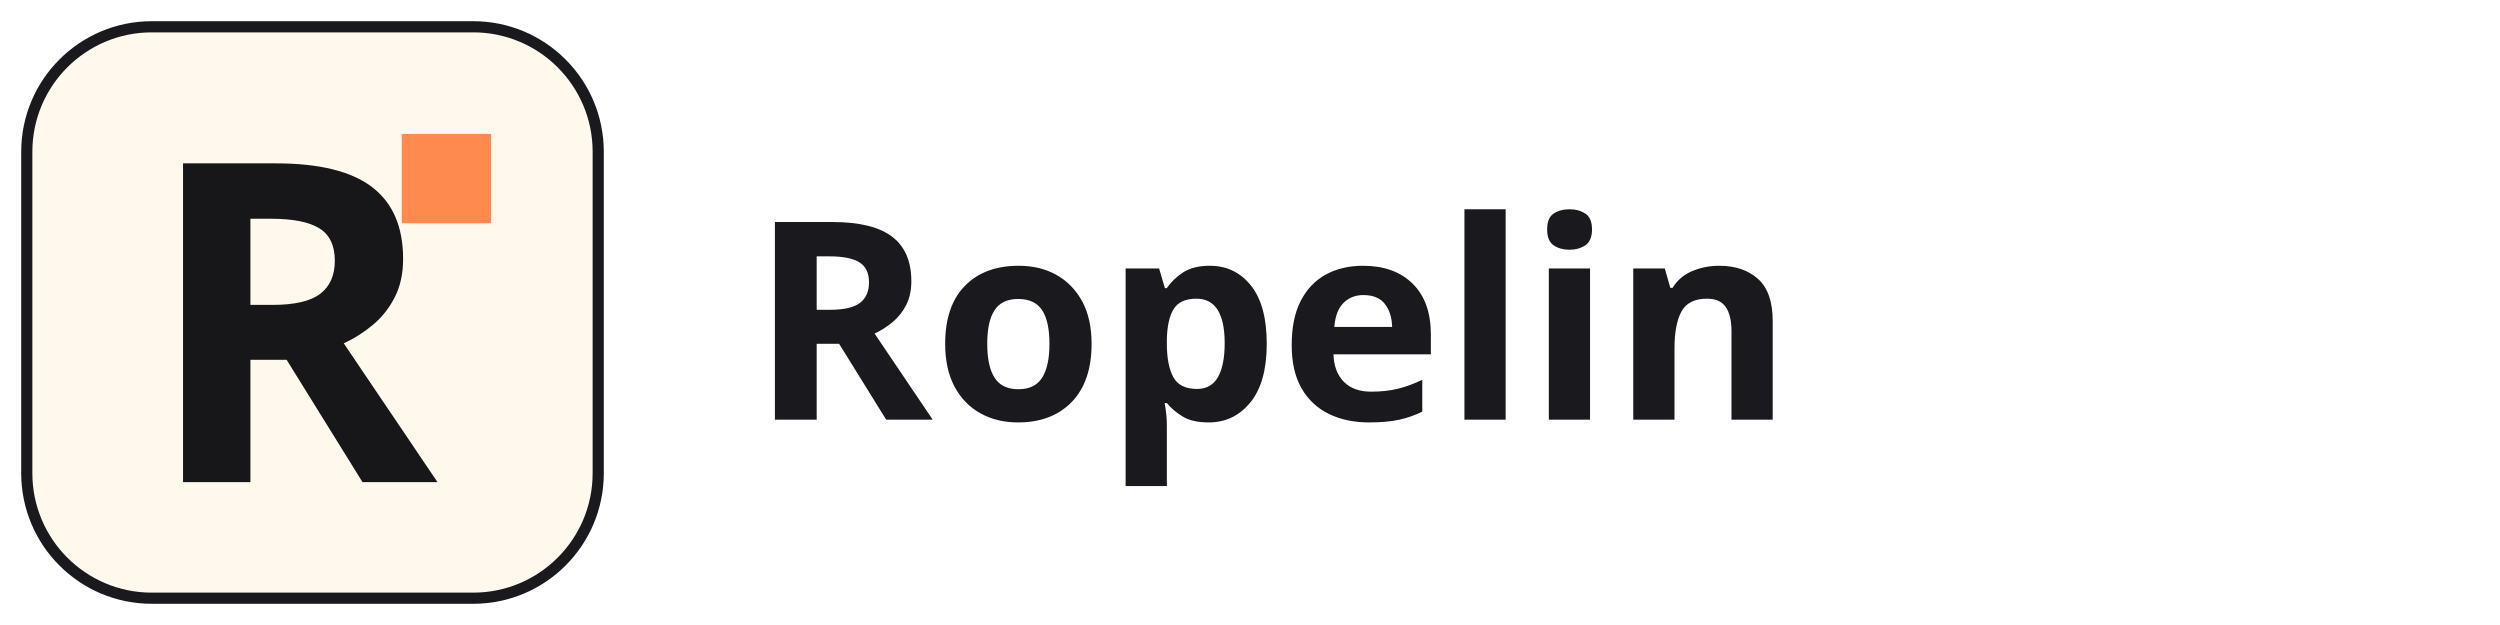
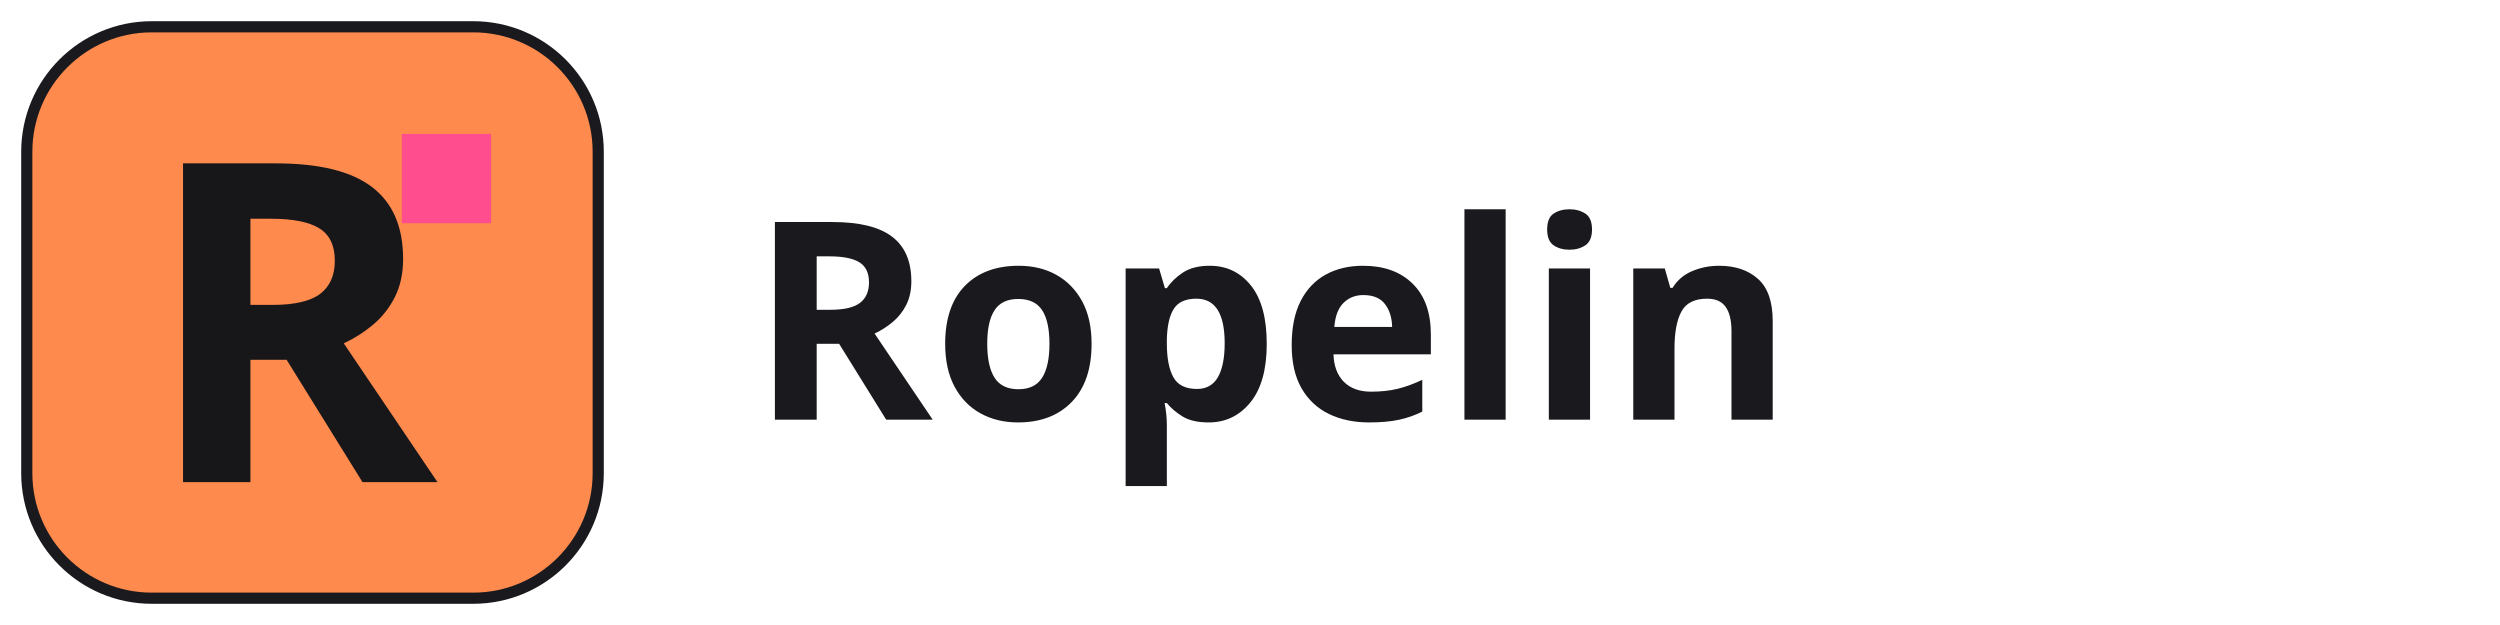
<svg xmlns="http://www.w3.org/2000/svg" viewBox="0 0 560 140" width="560" height="140">
-   <rect x="6" y="6" width="128" height="128" rx="28" fill="#FFF8EC" stroke="#1A1A1E" stroke-width="2.5" />
-   <rect x="90" y="30" width="20" height="20" fill="#FF8A4D" />
+   <rect x="6" y="6" width="128" height="128" rx="28" fill="#FF8A4D" stroke="#1A1A1E" stroke-width="2.5" />
+   <rect x="90" y="30" width="20" height="20" fill="#FF4D8D" />
  <text x="65" y="108" font-family="Manrope" font-size="100" font-weight="800" fill="#17171A" text-anchor="middle">R</text>
  <text x="168" y="94" font-family="Manrope" font-size="62" font-weight="800" fill="#1A1A1E">Ropelin</text>
</svg>
